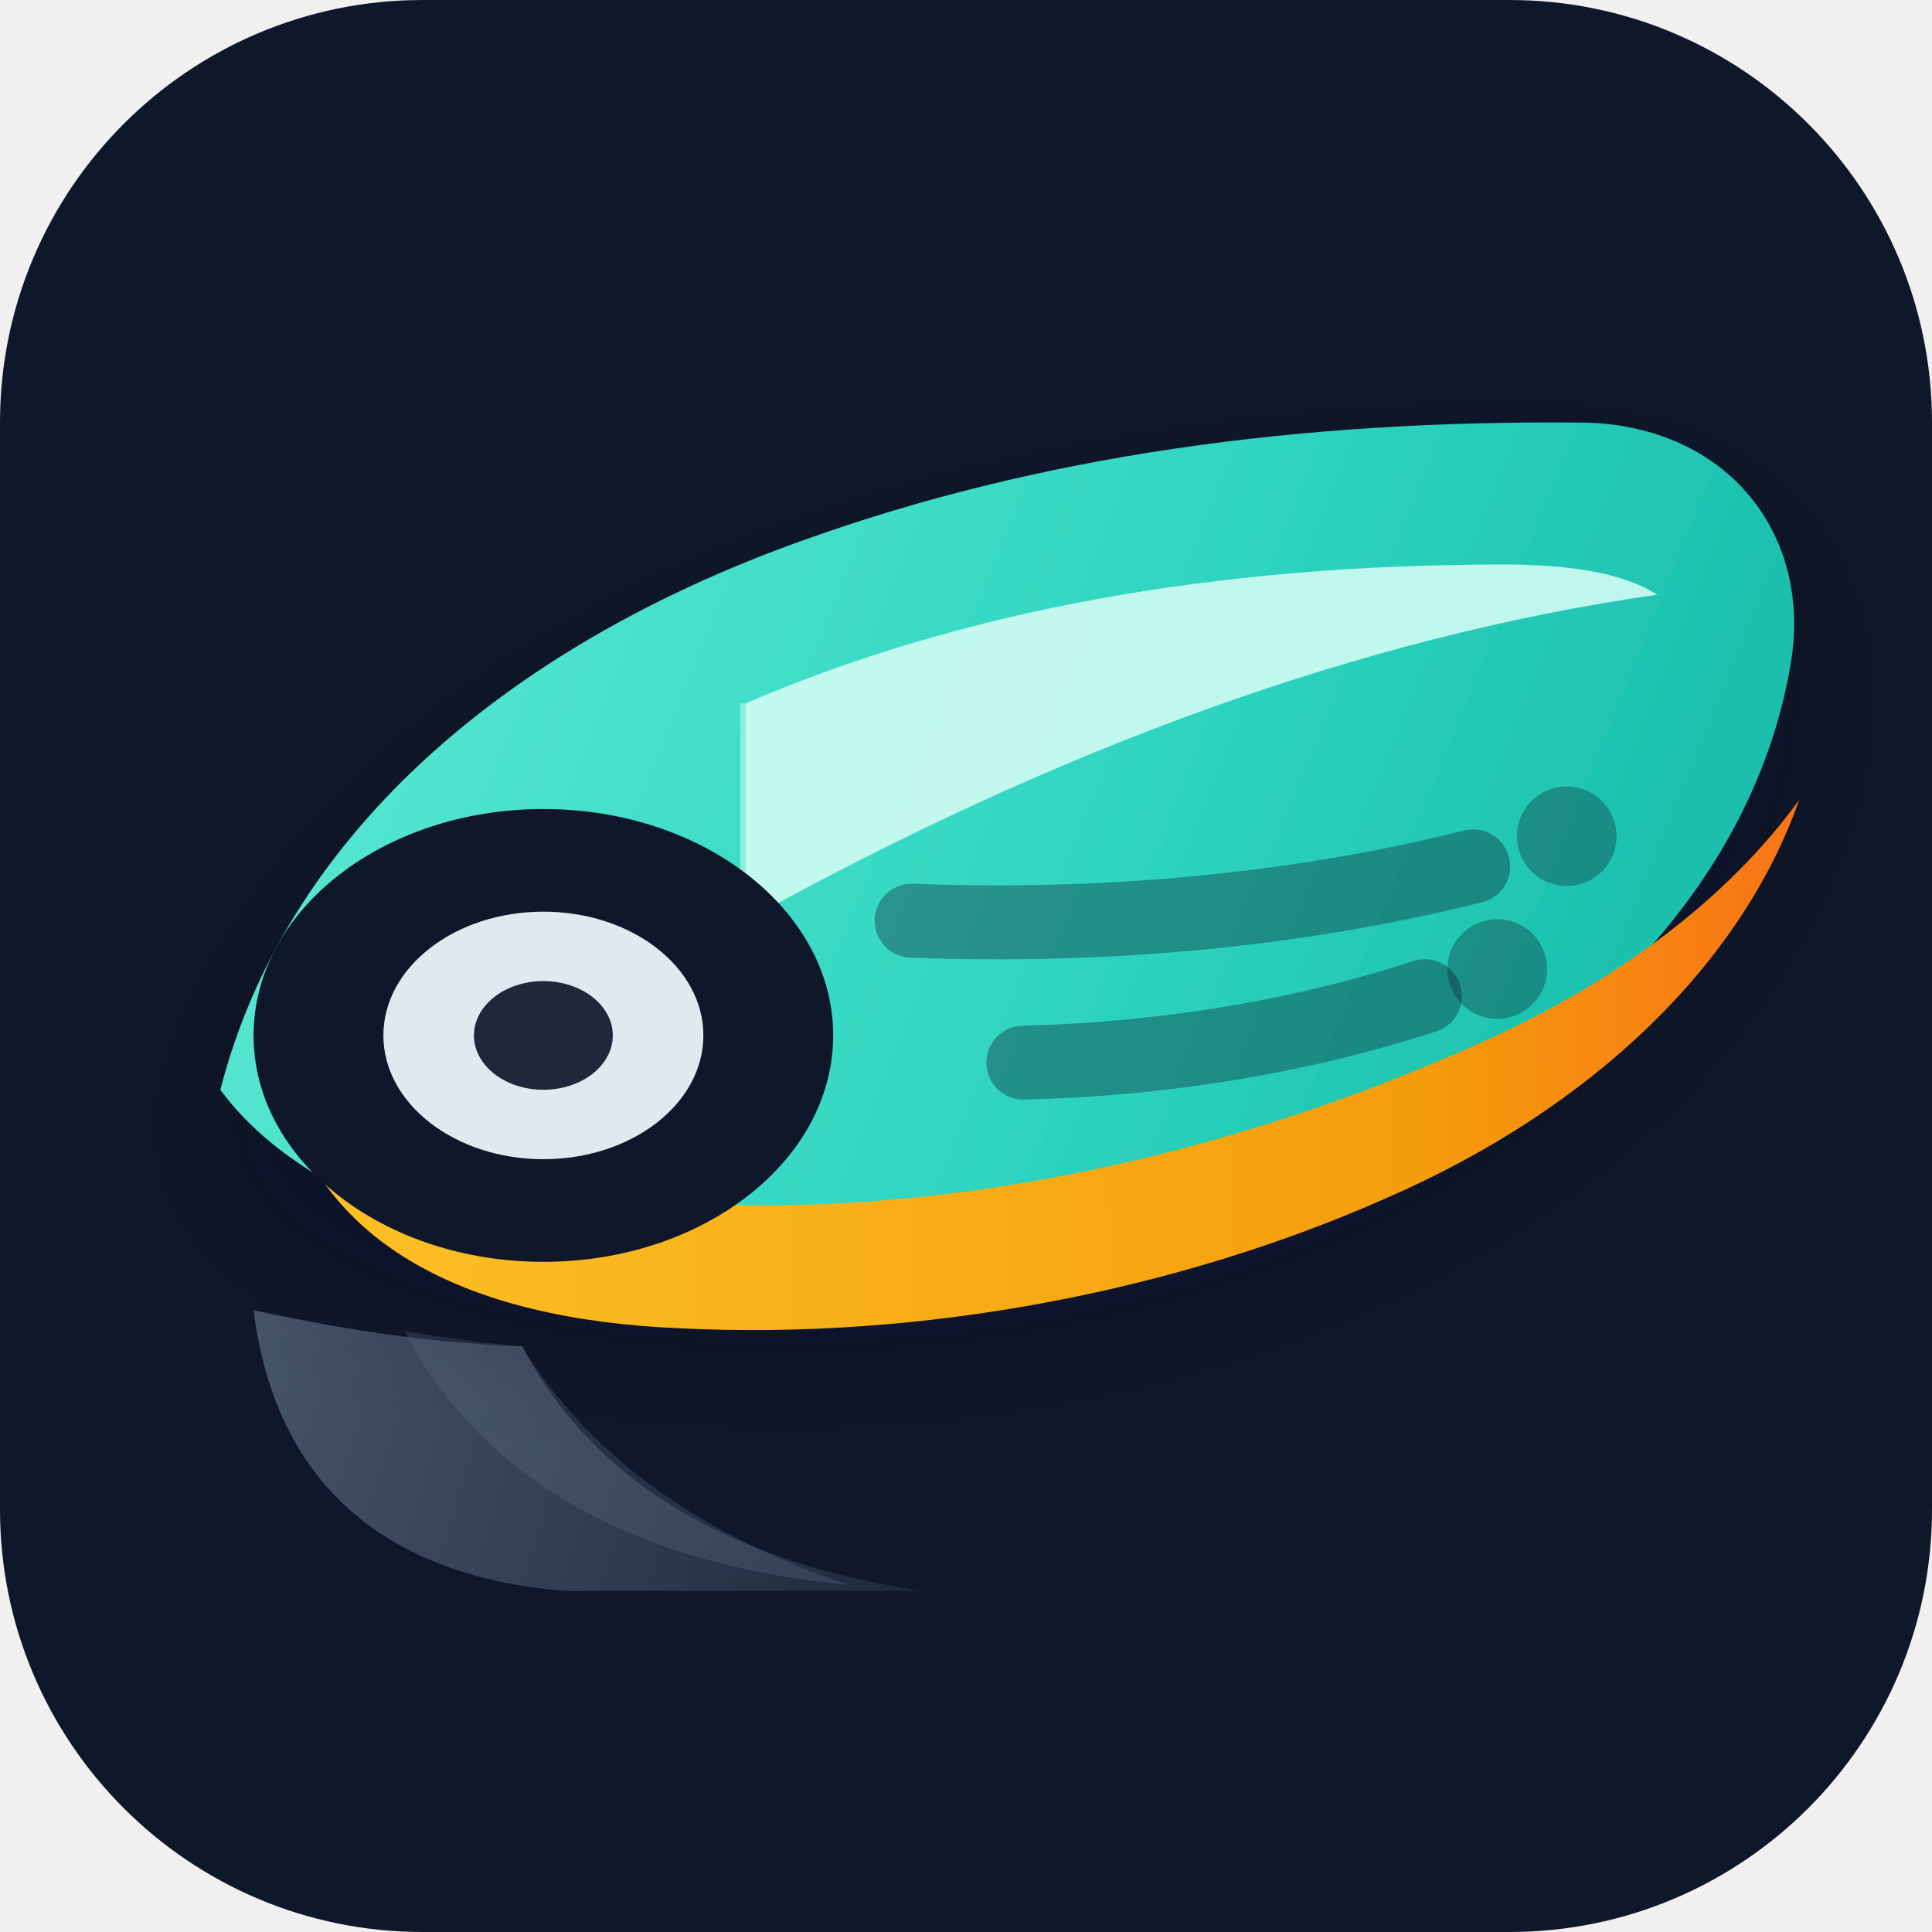
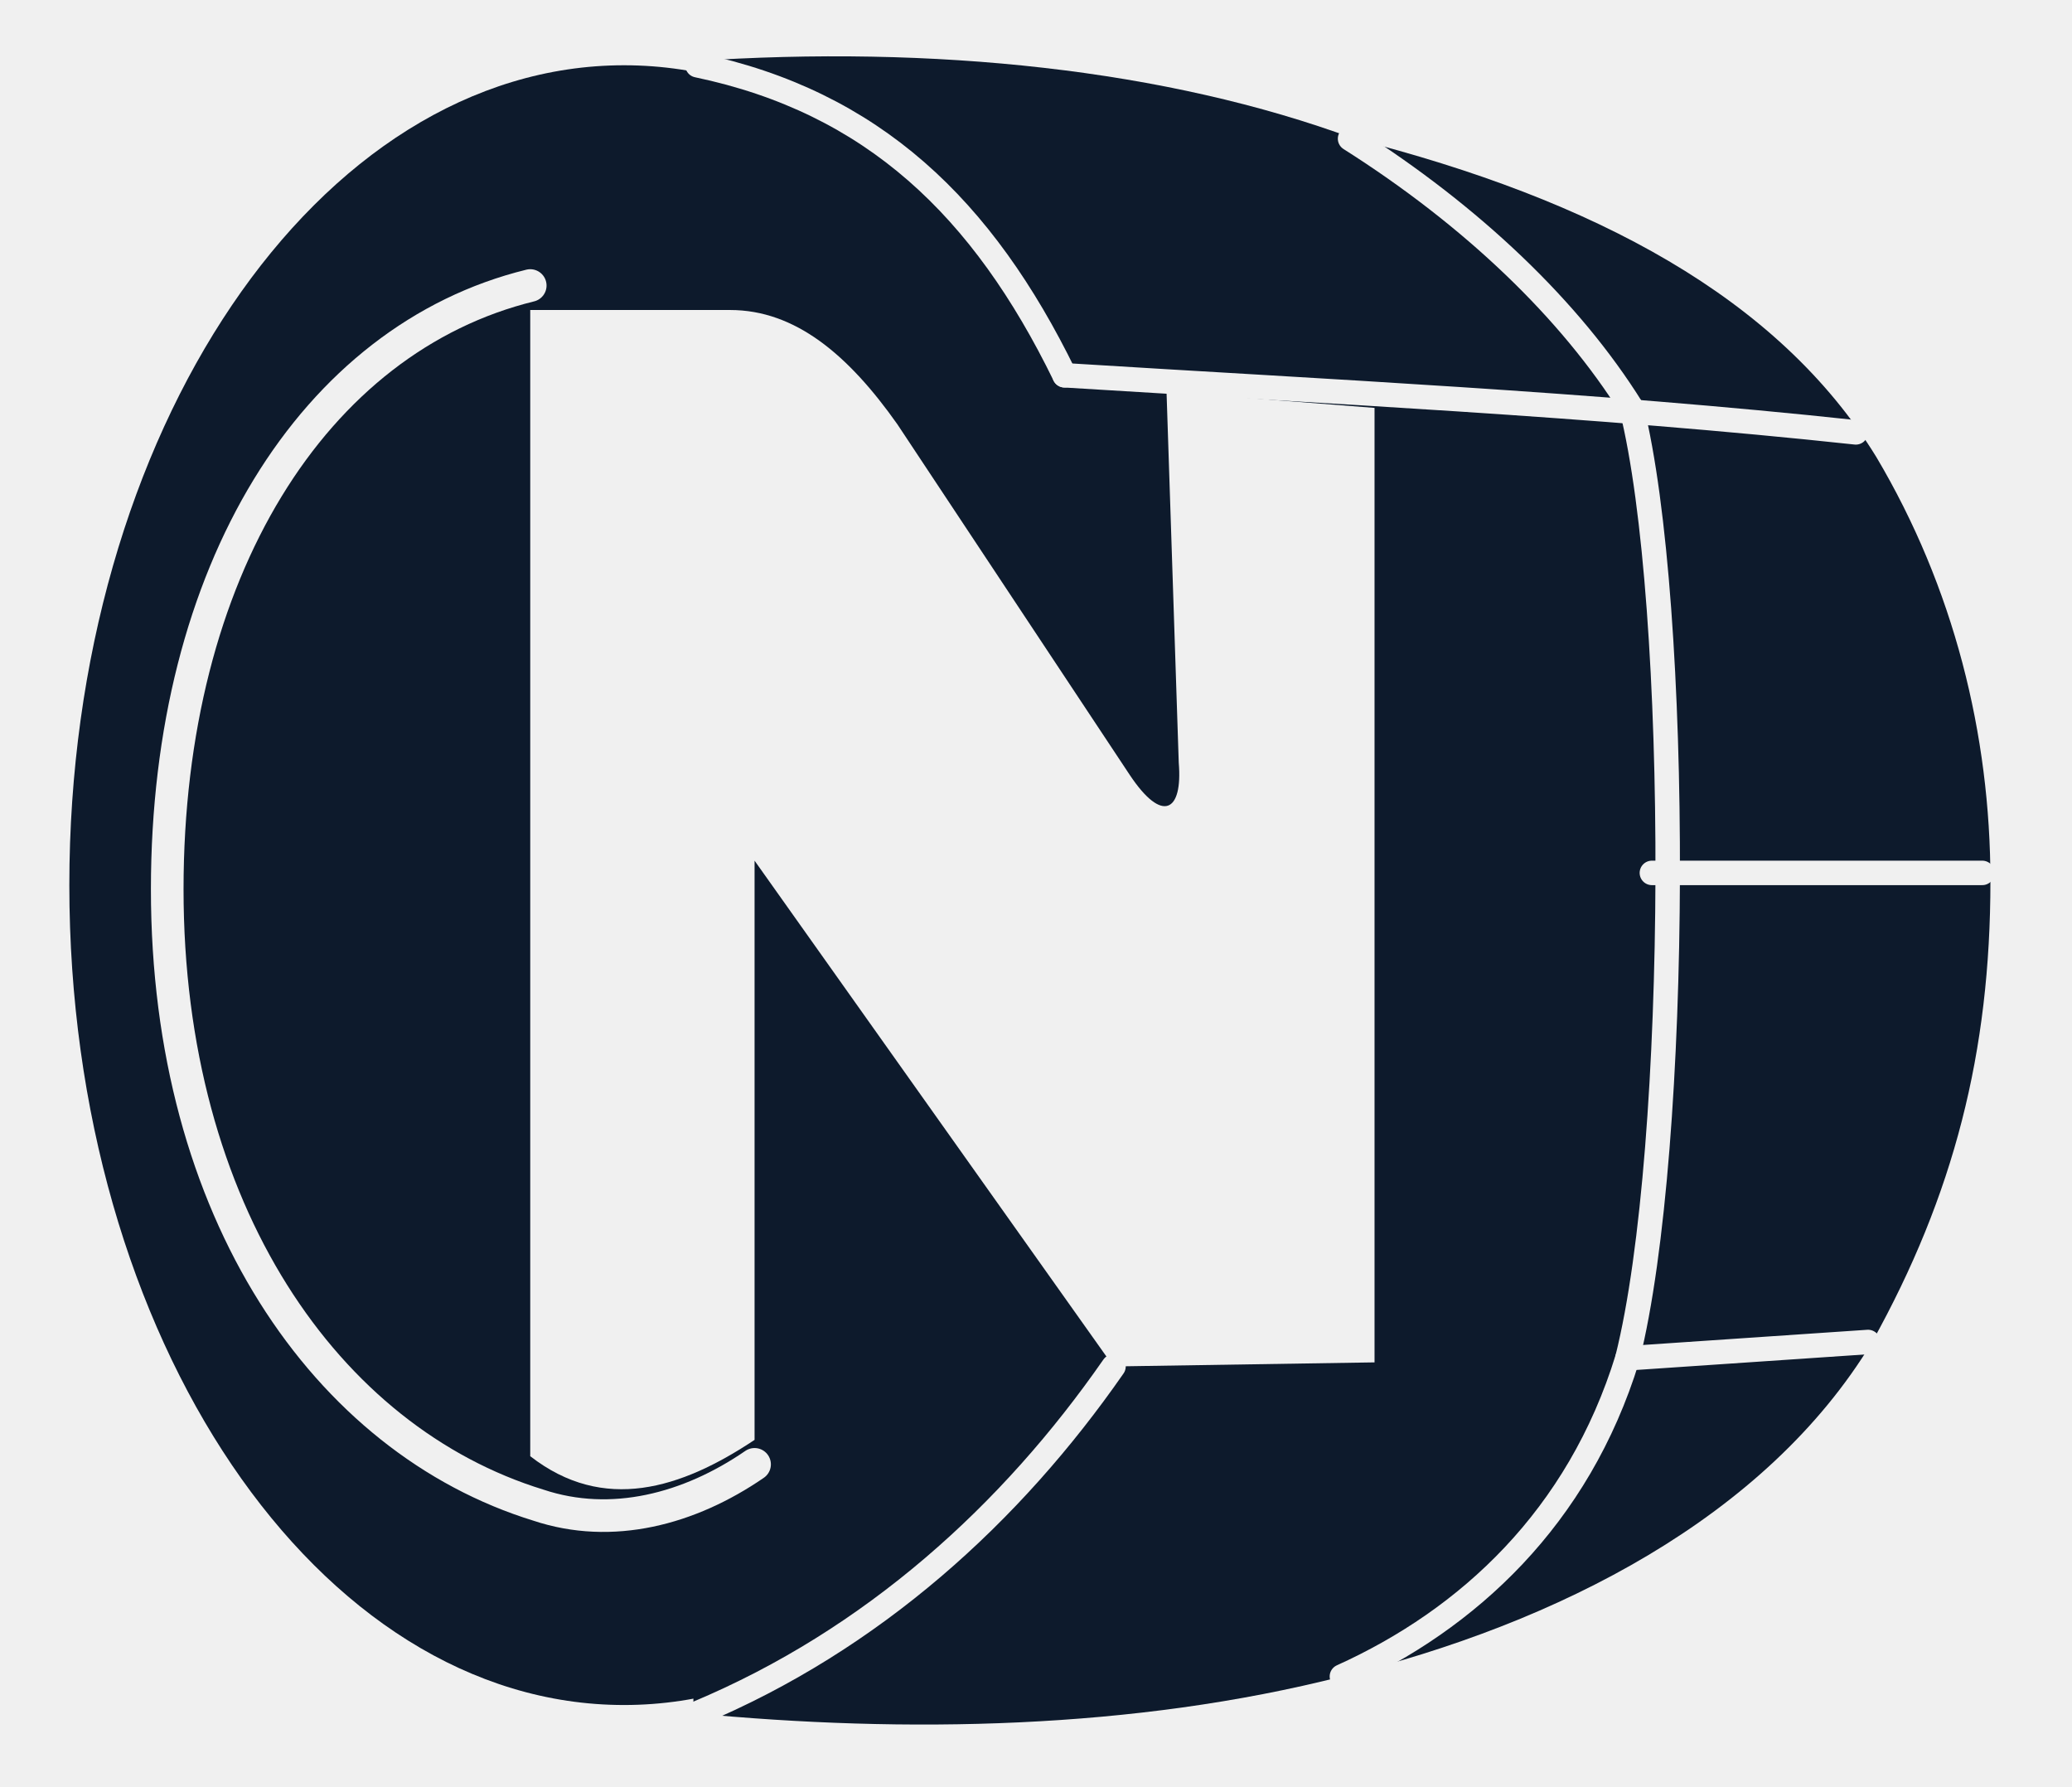
- <svg xmlns="http://www.w3.org/2000/svg" viewBox="0 0 64 64" role="img" aria-labelledby="title desc">
+ <svg xmlns="http://www.w3.org/2000/svg" width="508" height="438" viewBox="0 0 508 438" role="img" aria-labelledby="title desc">
+   <style>
+     .ink {
+       fill: #0d1a2c;
+     }
+ 
+     @media (prefers-color-scheme: dark) {
+       .ink {
+         fill: #f8f7f2;
+       }
+     }
+   </style>
  <defs>
-     <linearGradient id="body" x1="7" y1="18" x2="59" y2="39" gradientUnits="userSpaceOnUse">
-       <stop offset="0" stop-color="#5eead4" />
-       <stop offset="0.58" stop-color="#2dd4bf" />
-       <stop offset="1" stop-color="#14b8a6" />
-     </linearGradient>
-     <linearGradient id="keel" x1="12" y1="40" x2="60" y2="39" gradientUnits="userSpaceOnUse">
-       <stop offset="0" stop-color="#fbbf24" />
-       <stop offset="0.72" stop-color="#f59e0b" />
-       <stop offset="1" stop-color="#f97316" />
-     </linearGradient>
-     <linearGradient id="fin" x1="8" y1="44" x2="31" y2="51" gradientUnits="userSpaceOnUse">
-       <stop offset="0" stop-color="#475569" />
-       <stop offset="1" stop-color="#1e293b" />
-     </linearGradient>
-     <filter id="softShadow" x="-20%" y="-20%" width="140%" height="140%">
-       <feDropShadow dx="0" dy="2.2" stdDeviation="2.2" flood-color="#020617" flood-opacity="0.26" />
-     </filter>
+     <mask id="cutouts" x="0" y="0" width="508" height="438" maskUnits="userSpaceOnUse">
+       <rect width="508" height="438" fill="white" />
+       <path d="M130 76h49c16 0 29 11 41 28l57 86c8 12 13 9 12-3l-3-91 51 4v234l-64 1-88-124v142c-18 12-37 18-55 4Z" fill="black" />
+       <path d="M130 70C77 83 41 140 41 218c0 79 39 135 91 151 18 6 37 1 53-10" fill="none" stroke="black" stroke-width="8" stroke-linecap="round" />
+       <g fill="none" stroke="black" stroke-width="6" stroke-linecap="round">
+         <path d="M171 16c43 9 70 35 90 76" />
+         <path d="M261 92c64 4 129 7 194 14" />
+         <path d="M331 34c30 19 54 42 69 66" />
+         <path d="M405 214h81" />
+         <path d="M399 333l59-4" />
+         <path d="M400 100c12 48 12 181-1 233-12 39-39 64-70 78" />
+         <path d="M171 420c43-18 77-49 102-85" />
+       </g>
+     </mask>
  </defs>
-   <rect width="64" height="64" rx="14" fill="#0f172a" />
-   <path d="M8.4 43.4c3.2.7 6.1 1.1 8.9 1.2 2.3 4.4 6.7 7.1 13.2 8.1H18.7c-6.1-.5-9.6-3.7-10.3-9.3Z" fill="url(#fin)" />
-   <path d="M17.3 44.6c2.2 3.6 5.8 6.2 10.8 7.9-7.3-.7-12.2-3.6-14.7-8.4 1.3.2 2.6.4 3.9.5Z" fill="#64748b" opacity="0.28" />
-   <path d="M7.3 36.1c2.1-8.2 9.2-14.6 19.3-18.2C34.4 15.1 43 13.9 52.5 14c4.7.1 7.6 3.7 6.8 8.1-2.2 12.5-18 21.1-36.2 20.1-7.8-.5-13.3-2.7-15.8-6.1Z" fill="url(#body)" filter="url(#softShadow)" />
-   <path d="M9.4 36.3c7.8 4.7 23.2 5.5 39.3-1.6 4.8-2.1 8.5-4.9 10.9-8.2-1.9 5.4-6.8 10.2-13.7 13.2-7 3.1-15.4 4.7-23.4 4.3-7.1-.3-11.8-2.8-13.1-7.7Z" fill="url(#keel)" />
-   <path d="M24.7 23.3c7.2-3.1 15.6-4.6 25.1-4.6 2.3 0 4 .3 5.1 1-9.8 1.4-19.9 5.1-30.2 10.8Z" fill="#ccfbf1" opacity="0.93" />
-   <path d="M24.7 23.3v7.2" stroke="#ccfbf1" stroke-width="0.35" opacity="0.55" />
-   <ellipse cx="18" cy="34.3" rx="9.6" ry="7.5" fill="#0f172a" />
-   <ellipse cx="18" cy="34.3" rx="5.3" ry="4.1" fill="#e2e8f0" />
-   <ellipse cx="18" cy="34.3" rx="2.3" ry="1.8" fill="#0f172a" opacity="0.92" />
-   <path d="M30.2 30.5c5.2.2 11.8-.1 18.6-1.8" fill="none" stroke="#0f172a" stroke-width="2.45" stroke-linecap="round" opacity="0.36" />
-   <path d="M33.9 35.2c4.4-.1 9-.8 13.3-2.2" fill="none" stroke="#0f172a" stroke-width="2.45" stroke-linecap="round" opacity="0.36" />
-   <circle cx="51.9" cy="27.7" r="1.65" fill="#0f172a" opacity="0.32" />
-   <circle cx="49.6" cy="32.1" r="1.65" fill="#0f172a" opacity="0.32" />
+   <g class="ink" mask="url(#cutouts)">
+     <path d="M170 15c59-4 116 2 162 19 59 15 104 39 128 78 19 32 28 68 28 104 0 42-9 77-29 113-26 43-77 69-130 82-51 13-107 14-159 9Z" />
+     <ellipse cx="153" cy="217" rx="136" ry="201" />
+   </g>
</svg>
